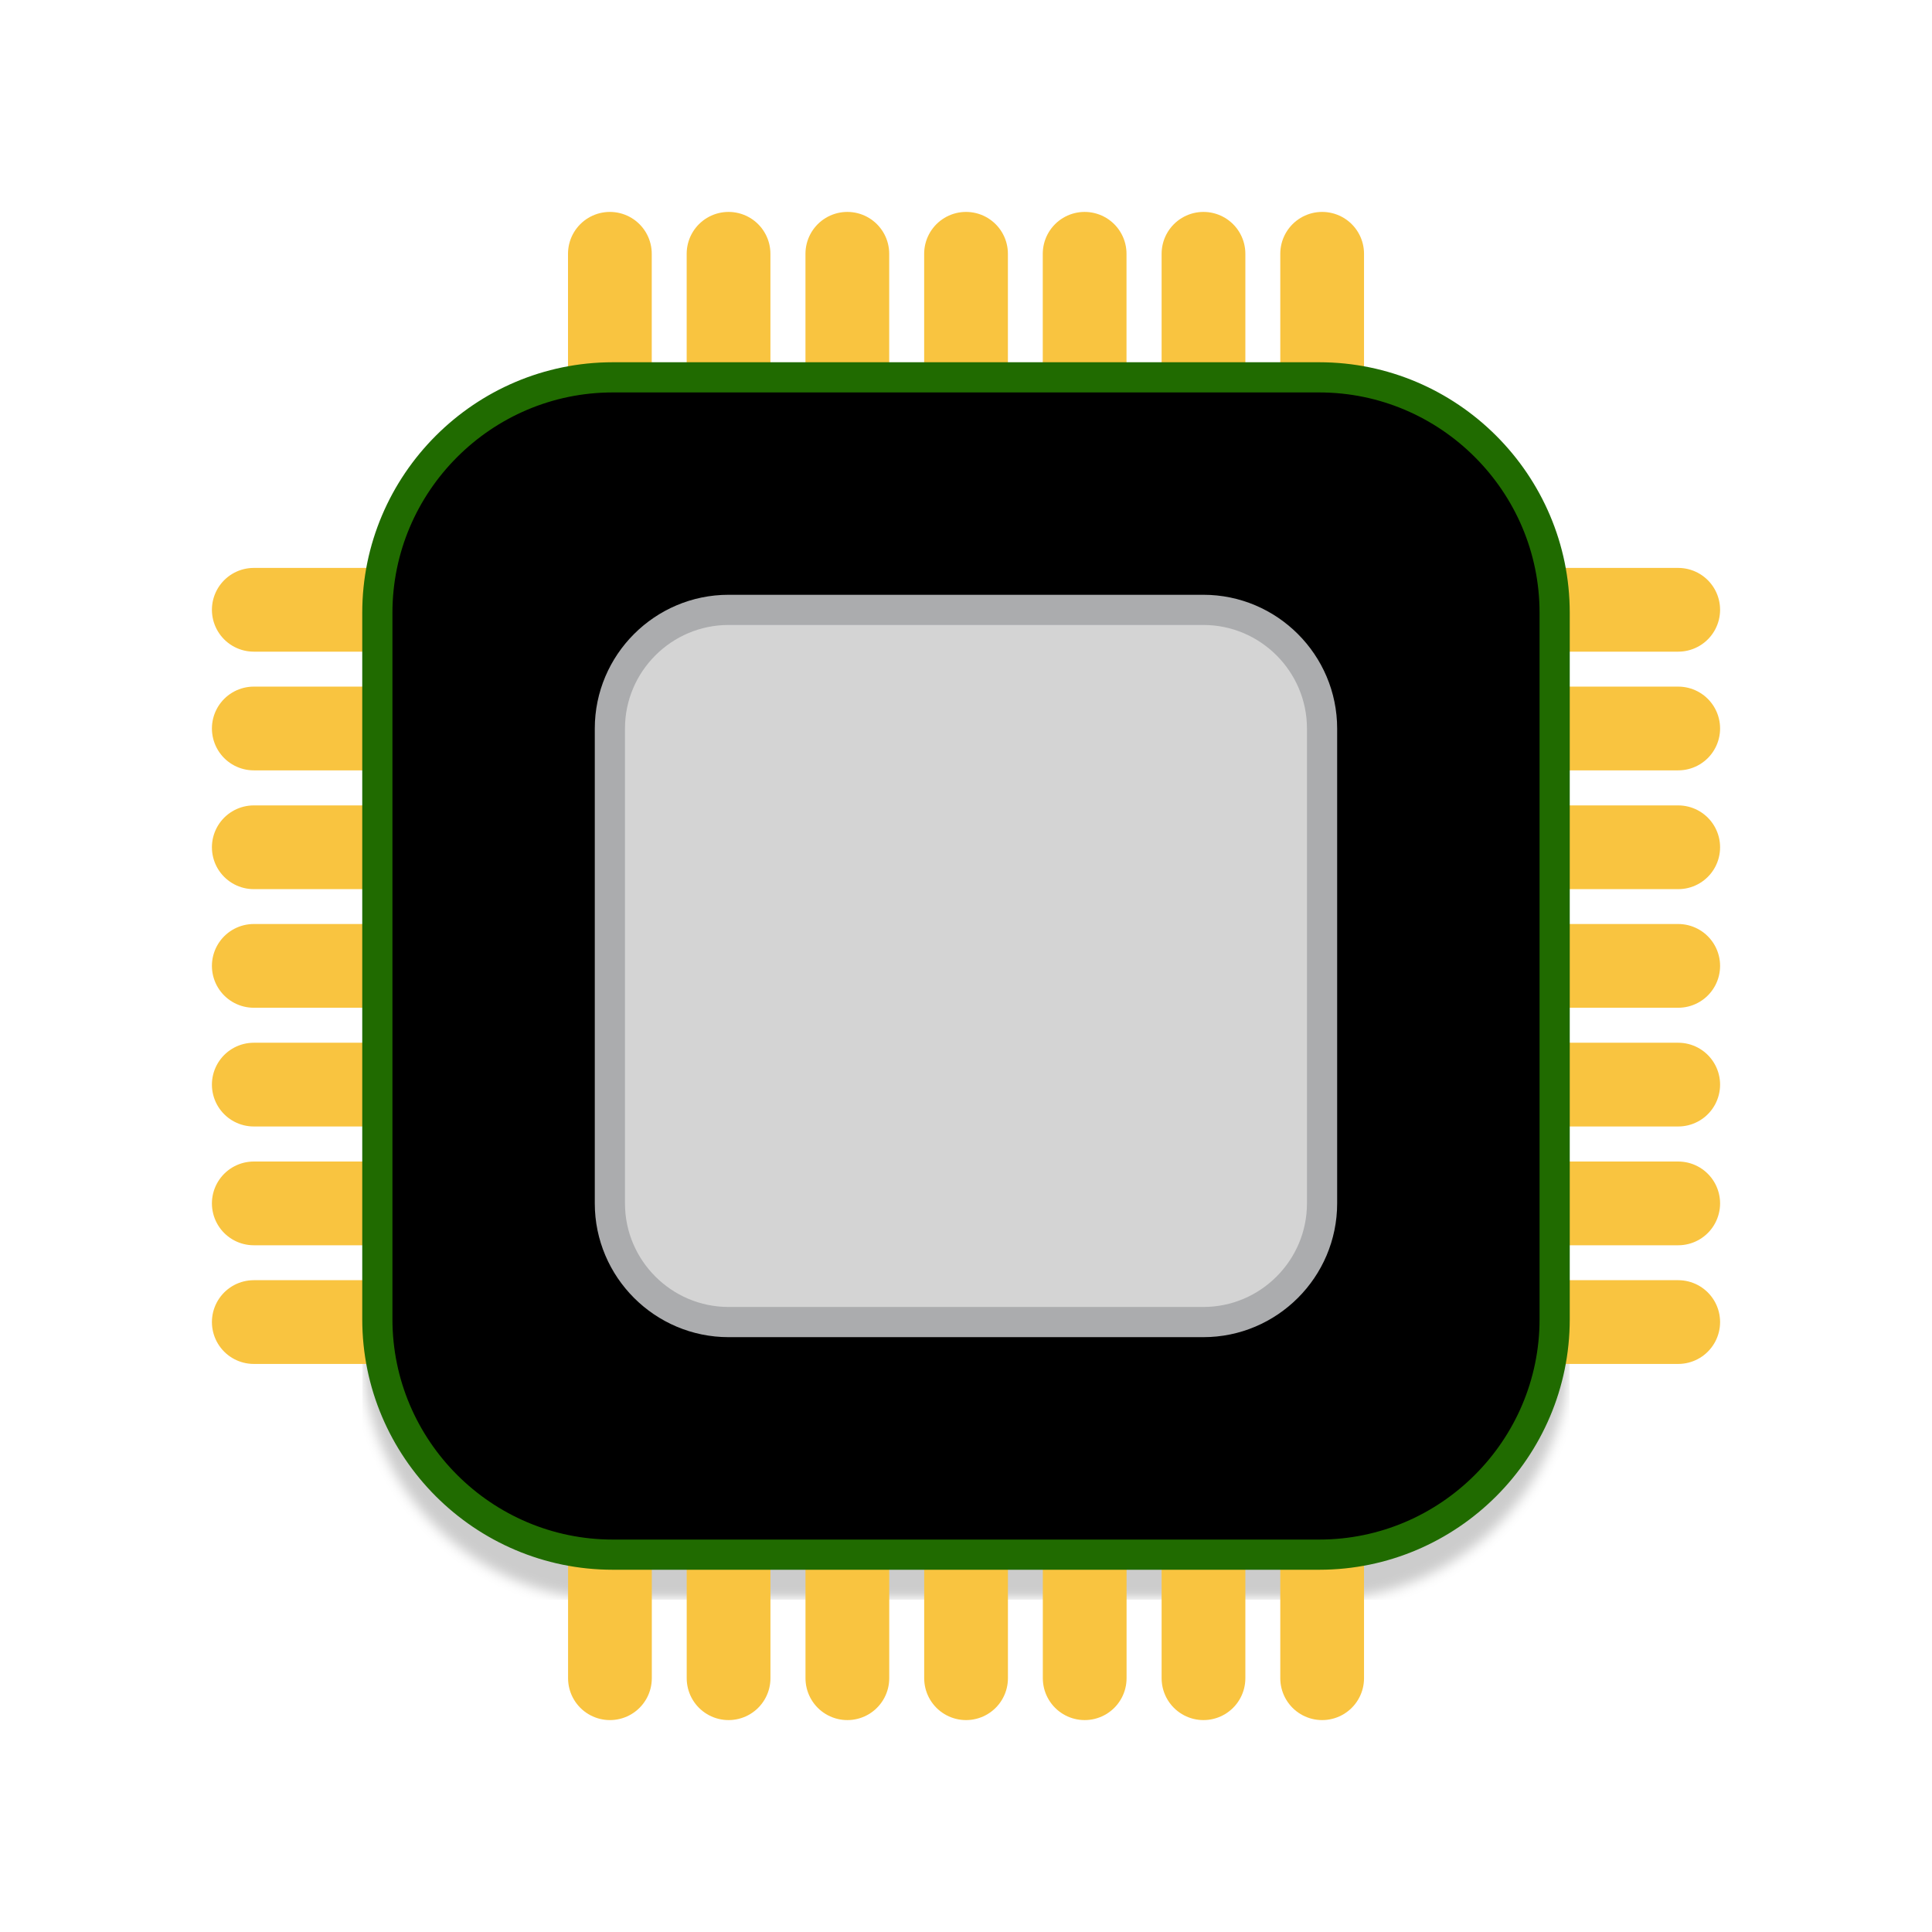
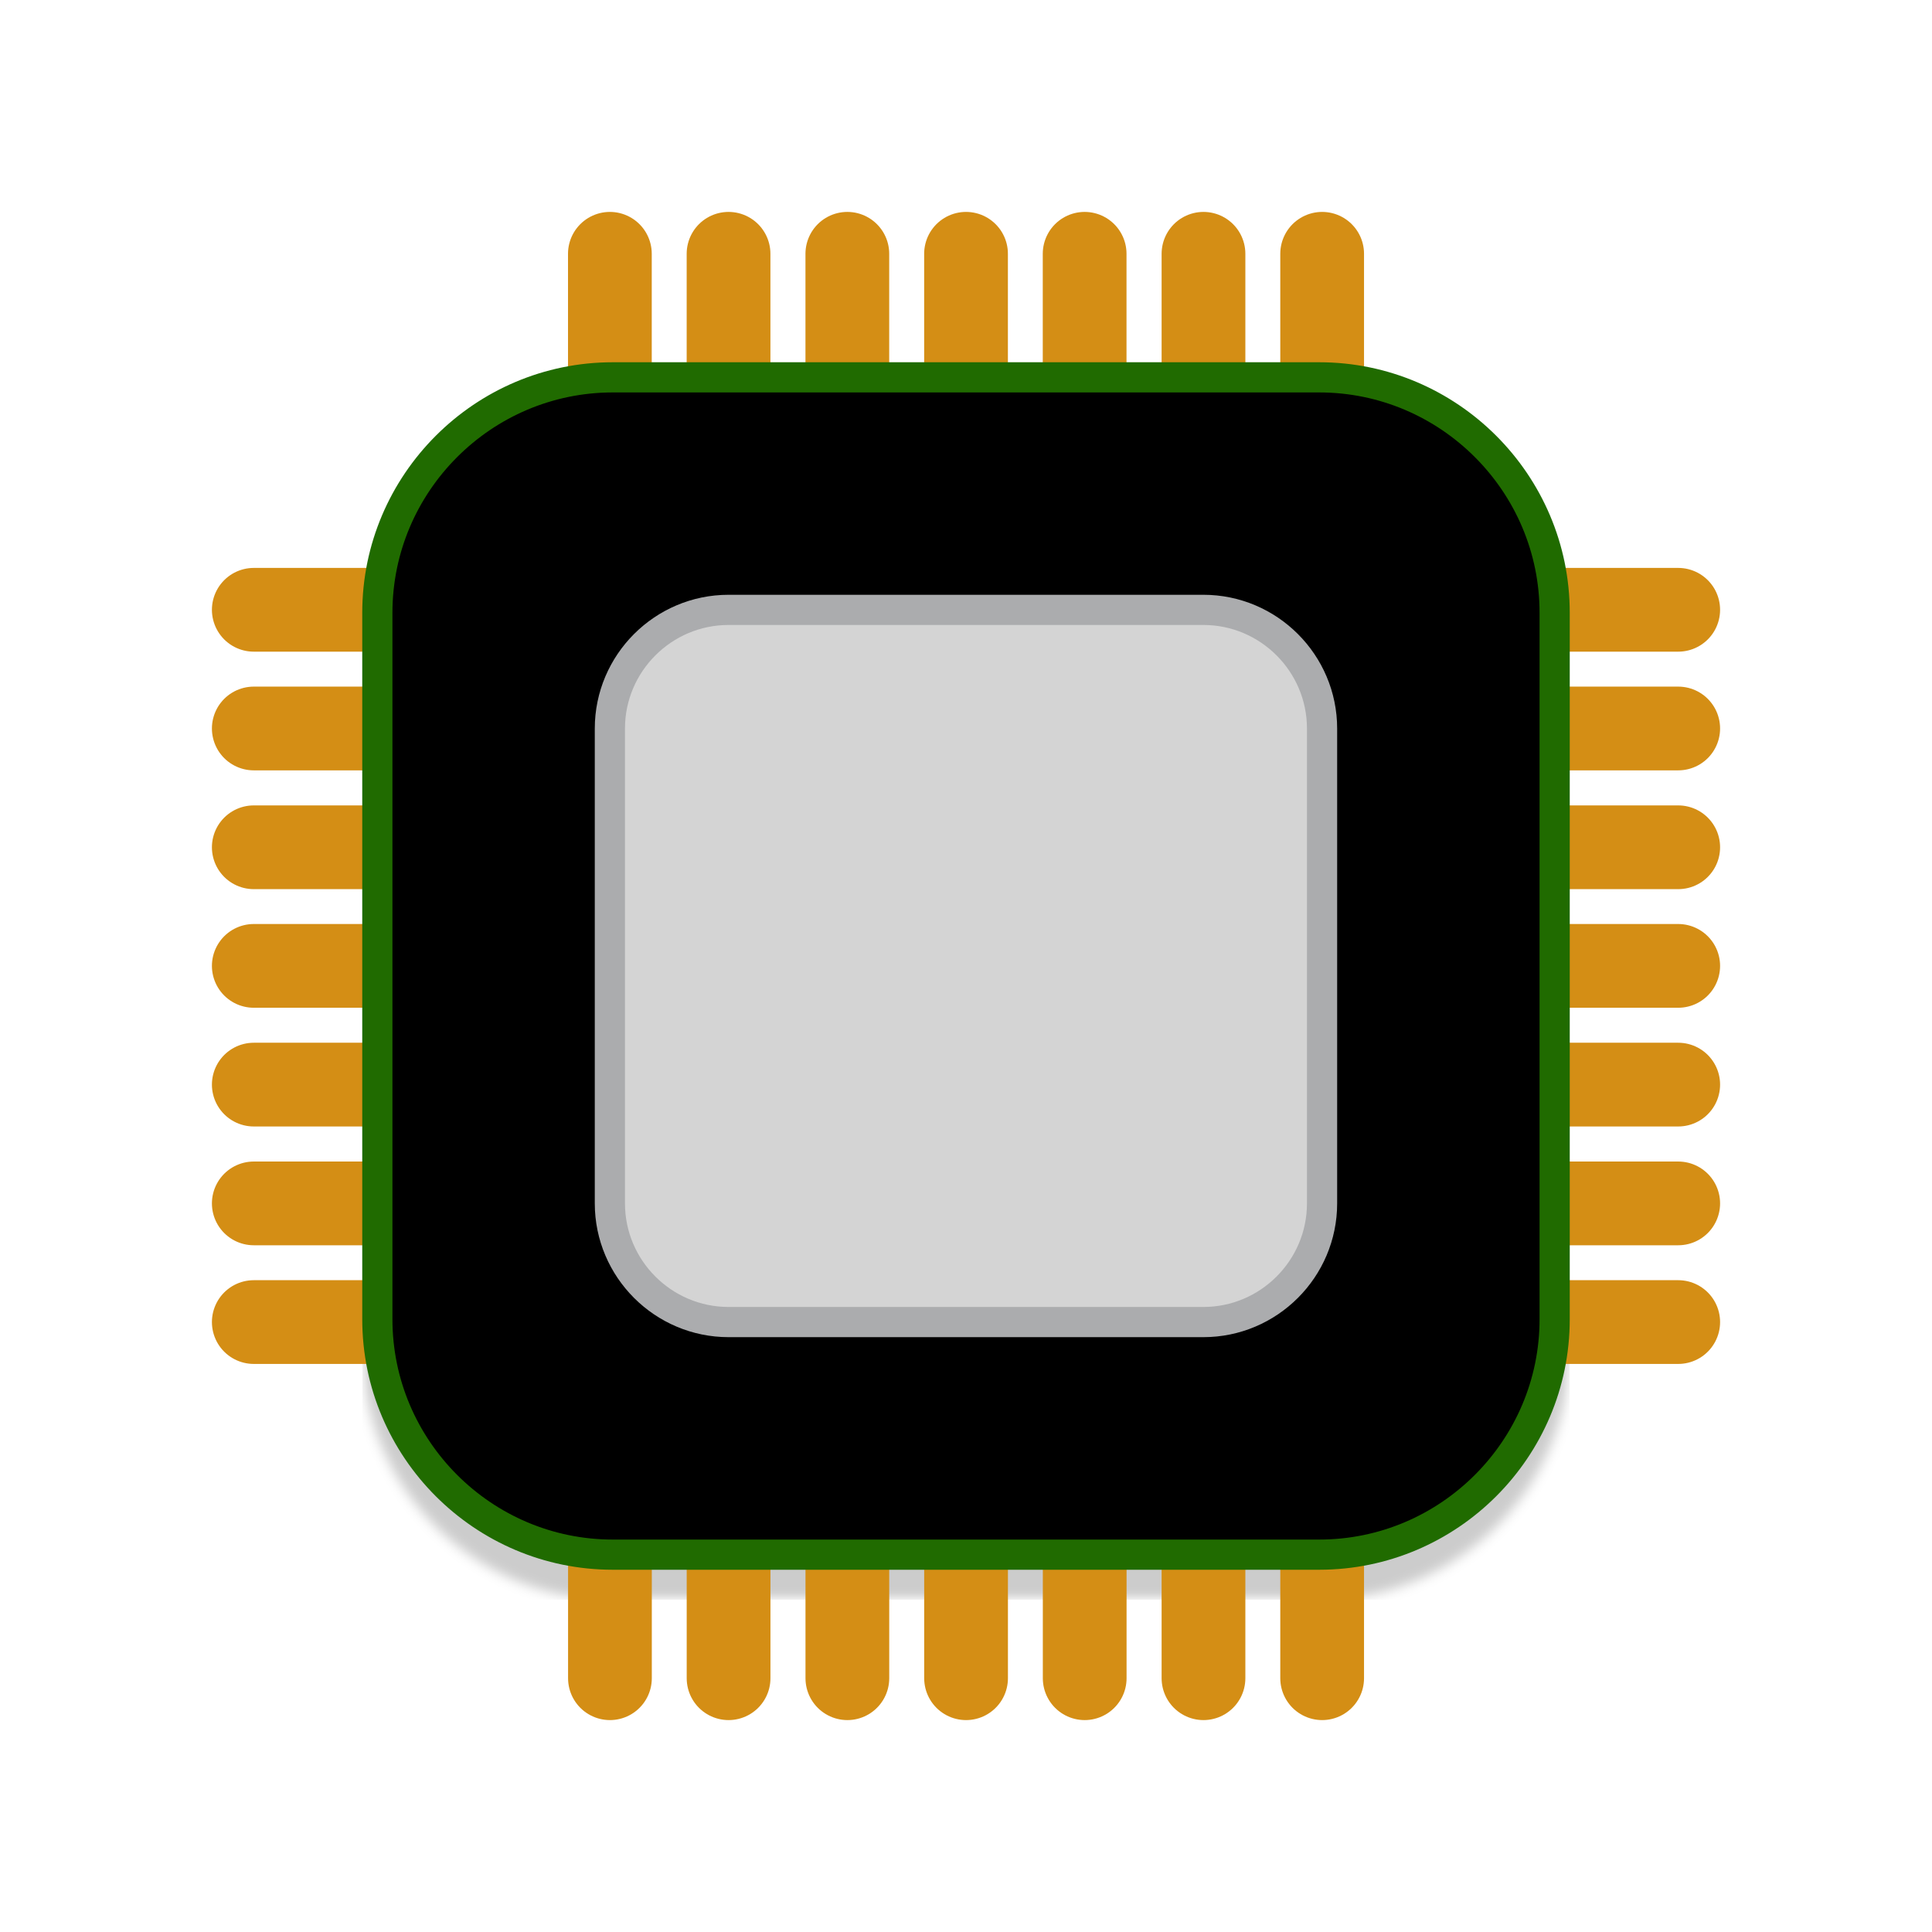
<svg xmlns="http://www.w3.org/2000/svg" id="svg7384" style="enable-background:new" height="64" width="64" version="1.1">
  <defs id="defs7386">
-     <filter id="filter7554" style="color-interpolation-filters:sRGB">
-       <feBlend id="feBlend7556" in2="BackgroundImage" mode="darken" />
-     </filter>
-     <filter style="color-interpolation-filters:sRGB" id="filter7554-9">
-       <feBlend mode="darken" in2="BackgroundImage" id="feBlend7556-1" />
-     </filter>
    <style id="style4492" type="text/css">
    .str0 {stroke:#4D4948;stroke-width:0.222}
    .str1 {stroke:#00923F;stroke-width:0.887}
    .str2 {stroke:#E77817;stroke-width:0.887;stroke-linecap:round}
    .fil2 {fill:none}
    .fil0 {fill:#4D4948}
    .fil1 {fill:#B6DDC7}
  </style>
    <filter style="color-interpolation-filters:sRGB" id="filter5108" x="-0.012" width="1.024" y="-0.012" height="1.024">
      <feGaussianBlur stdDeviation="0.195" id="feGaussianBlur5110" />
    </filter>
  </defs>
  <path style="clip-rule:evenodd;fill:#000000;fill-rule:evenodd;stroke:#000000;stroke-width:1;stroke-miterlimit:4;stroke-dasharray:none;image-rendering:optimizeQuality;shape-rendering:geometricPrecision;text-rendering:geometricPrecision;enable-background:new;filter:url(#filter5108);opacity:0.2" id="_89802448-2" d="m 20.3,13.5 h 23.4 c 4.296,0 7.8,3.504 7.8,7.8 v 23.4 c 0,4.296 -3.504,7.8 -7.8,7.8 H 20.3 c -4.296,0 -7.8,-3.504 -7.8,-7.8 V 21.3 c 0,-4.296 3.504,-7.8 7.8,-7.8 z" class="fil0 str0" />
-   <g id="g5106">
-     <line x1="12.339" y1="39.864" x2="8.407" class="fil2 str2" y2="39.864" id="_88823912" style="clip-rule:evenodd;fill:none;fill-rule:evenodd;stroke:#f9c440;stroke-width:2.774;stroke-linecap:round;image-rendering:optimizeQuality;shape-rendering:geometricPrecision;text-rendering:geometricPrecision" />
-     <line x1="12.339" y1="35.929" x2="8.407" class="fil2 str2" y2="35.929" id="_88736048" style="clip-rule:evenodd;fill:none;fill-rule:evenodd;stroke:#f9c440;stroke-width:2.774;stroke-linecap:round;image-rendering:optimizeQuality;shape-rendering:geometricPrecision;text-rendering:geometricPrecision" />
-     <line x1="12.339" y1="28.067" x2="8.407" class="fil2 str2" y2="28.067" id="_88143736" style="clip-rule:evenodd;fill:none;fill-rule:evenodd;stroke:#f9c440;stroke-width:2.774;stroke-linecap:round;image-rendering:optimizeQuality;shape-rendering:geometricPrecision;text-rendering:geometricPrecision" />
-     <line x1="12.339" y1="31.996" x2="8.407" class="fil2 str2" y2="31.996" id="_48273904" style="clip-rule:evenodd;fill:none;fill-rule:evenodd;stroke:#f9c440;stroke-width:2.774;stroke-linecap:round;image-rendering:optimizeQuality;shape-rendering:geometricPrecision;text-rendering:geometricPrecision" />
-     <line x1="12.339" y1="24.132" x2="8.407" class="fil2 str2" y2="24.132" id="_89716888" style="clip-rule:evenodd;fill:none;fill-rule:evenodd;stroke:#f9c440;stroke-width:2.774;stroke-linecap:round;image-rendering:optimizeQuality;shape-rendering:geometricPrecision;text-rendering:geometricPrecision" />
-     <line x1="12.339" y1="20.2" x2="8.407" class="fil2 str2" y2="20.2" id="_48937520" style="clip-rule:evenodd;fill:none;fill-rule:evenodd;stroke:#f9c440;stroke-width:2.774;stroke-linecap:round;image-rendering:optimizeQuality;shape-rendering:geometricPrecision;text-rendering:geometricPrecision" />
-     <line x1="12.339" y1="43.795" x2="8.407" class="fil2 str2" y2="43.795" id="_89602488" style="clip-rule:evenodd;fill:none;fill-rule:evenodd;stroke:#f9c440;stroke-width:2.774;stroke-linecap:round;image-rendering:optimizeQuality;shape-rendering:geometricPrecision;text-rendering:geometricPrecision" />
-     <line x1="55.593" y1="39.864" x2="51.659" class="fil2 str2" y2="39.864" id="_89828912" style="clip-rule:evenodd;fill:none;fill-rule:evenodd;stroke:#f9c440;stroke-width:2.774;stroke-linecap:round;image-rendering:optimizeQuality;shape-rendering:geometricPrecision;text-rendering:geometricPrecision" />
-     <line x1="55.593" y1="35.929" x2="51.659" class="fil2 str2" y2="35.929" id="_89543800" style="clip-rule:evenodd;fill:none;fill-rule:evenodd;stroke:#f9c440;stroke-width:2.774;stroke-linecap:round;image-rendering:optimizeQuality;shape-rendering:geometricPrecision;text-rendering:geometricPrecision" />
-     <line x1="55.593" y1="28.067" x2="51.659" class="fil2 str2" y2="28.067" id="_89561224" style="clip-rule:evenodd;fill:none;fill-rule:evenodd;stroke:#f9c440;stroke-width:2.774;stroke-linecap:round;image-rendering:optimizeQuality;shape-rendering:geometricPrecision;text-rendering:geometricPrecision" />
-     <line x1="55.593" y1="31.996" x2="51.659" class="fil2 str2" y2="31.996" id="_89921928" style="clip-rule:evenodd;fill:none;fill-rule:evenodd;stroke:#f9c440;stroke-width:2.774;stroke-linecap:round;image-rendering:optimizeQuality;shape-rendering:geometricPrecision;text-rendering:geometricPrecision" />
-     <line x1="55.593" y1="24.132" x2="51.659" class="fil2 str2" y2="24.132" id="_88834840" style="clip-rule:evenodd;fill:none;fill-rule:evenodd;stroke:#f9c440;stroke-width:2.774;stroke-linecap:round;image-rendering:optimizeQuality;shape-rendering:geometricPrecision;text-rendering:geometricPrecision" />
-     <line x1="55.593" y1="20.2" x2="51.659" class="fil2 str2" y2="20.2" id="_89246736" style="clip-rule:evenodd;fill:none;fill-rule:evenodd;stroke:#f9c440;stroke-width:2.774;stroke-linecap:round;image-rendering:optimizeQuality;shape-rendering:geometricPrecision;text-rendering:geometricPrecision" />
-     <line x1="55.593" y1="43.795" x2="51.659" class="fil2 str2" y2="43.795" id="_88756544" style="clip-rule:evenodd;fill:none;fill-rule:evenodd;stroke:#f9c440;stroke-width:2.774;stroke-linecap:round;image-rendering:optimizeQuality;shape-rendering:geometricPrecision;text-rendering:geometricPrecision" />
-     <line x1="24.135" y1="55.593" x2="24.135" class="fil2 str2" y2="51.659" id="_89076960" style="clip-rule:evenodd;fill:none;fill-rule:evenodd;stroke:#f9c440;stroke-width:2.774;stroke-linecap:round;image-rendering:optimizeQuality;shape-rendering:geometricPrecision;text-rendering:geometricPrecision" />
-     <line x1="28.07" y1="55.593" x2="28.07" class="fil2 str2" y2="51.659" id="_48963016" style="clip-rule:evenodd;fill:none;fill-rule:evenodd;stroke:#f9c440;stroke-width:2.774;stroke-linecap:round;image-rendering:optimizeQuality;shape-rendering:geometricPrecision;text-rendering:geometricPrecision" />
-     <line x1="35.932" y1="55.593" x2="35.932" class="fil2 str2" y2="51.659" id="_48844704" style="clip-rule:evenodd;fill:none;fill-rule:evenodd;stroke:#f9c440;stroke-width:2.774;stroke-linecap:round;image-rendering:optimizeQuality;shape-rendering:geometricPrecision;text-rendering:geometricPrecision" />
-     <line x1="32.002" y1="55.593" x2="32.002" class="fil2 str2" y2="51.659" id="_88113480" style="clip-rule:evenodd;fill:none;fill-rule:evenodd;stroke:#f9c440;stroke-width:2.774;stroke-linecap:round;image-rendering:optimizeQuality;shape-rendering:geometricPrecision;text-rendering:geometricPrecision" />
-     <line x1="39.867" y1="55.593" x2="39.867" class="fil2 str2" y2="51.659" id="_89775784" style="clip-rule:evenodd;fill:none;fill-rule:evenodd;stroke:#f9c440;stroke-width:2.774;stroke-linecap:round;image-rendering:optimizeQuality;shape-rendering:geometricPrecision;text-rendering:geometricPrecision" />
-     <line x1="43.798" y1="55.593" x2="43.798" class="fil2 str2" y2="51.659" id="_90153440" style="clip-rule:evenodd;fill:none;fill-rule:evenodd;stroke:#f9c440;stroke-width:2.774;stroke-linecap:round;image-rendering:optimizeQuality;shape-rendering:geometricPrecision;text-rendering:geometricPrecision" />
-     <line x1="20.205" y1="55.593" x2="20.205" class="fil2 str2" y2="51.659" id="_89263648" style="clip-rule:evenodd;fill:none;fill-rule:evenodd;stroke:#f9c440;stroke-width:2.774;stroke-linecap:round;image-rendering:optimizeQuality;shape-rendering:geometricPrecision;text-rendering:geometricPrecision" />
-     <line x1="24.134" y1="12.339" x2="24.134" class="fil2 str2" y2="8.407" id="_87389504" style="clip-rule:evenodd;fill:none;fill-rule:evenodd;stroke:#f9c440;stroke-width:2.774;stroke-linecap:round;image-rendering:optimizeQuality;shape-rendering:geometricPrecision;text-rendering:geometricPrecision" />
-     <line x1="28.069" y1="12.339" x2="28.069" class="fil2 str2" y2="8.407" id="_89109736" style="clip-rule:evenodd;fill:none;fill-rule:evenodd;stroke:#f9c440;stroke-width:2.774;stroke-linecap:round;image-rendering:optimizeQuality;shape-rendering:geometricPrecision;text-rendering:geometricPrecision" />
-     <line x1="35.93" y1="12.339" x2="35.93" class="fil2 str2" y2="8.407" id="_89134072" style="clip-rule:evenodd;fill:none;fill-rule:evenodd;stroke:#f9c440;stroke-width:2.774;stroke-linecap:round;image-rendering:optimizeQuality;shape-rendering:geometricPrecision;text-rendering:geometricPrecision" />
-     <line x1="32.001" y1="12.339" x2="32.001" class="fil2 str2" y2="8.407" id="_87133032" style="clip-rule:evenodd;fill:none;fill-rule:evenodd;stroke:#f9c440;stroke-width:2.774;stroke-linecap:round;image-rendering:optimizeQuality;shape-rendering:geometricPrecision;text-rendering:geometricPrecision" />
-     <line x1="39.867" y1="12.339" x2="39.867" class="fil2 str2" y2="8.407" id="_46320336" style="clip-rule:evenodd;fill:none;fill-rule:evenodd;stroke:#f9c440;stroke-width:2.774;stroke-linecap:round;image-rendering:optimizeQuality;shape-rendering:geometricPrecision;text-rendering:geometricPrecision" />
-     <line x1="43.798" y1="12.339" x2="43.798" class="fil2 str2" y2="8.407" id="_49016112" style="clip-rule:evenodd;fill:none;fill-rule:evenodd;stroke:#f9c440;stroke-width:2.774;stroke-linecap:round;image-rendering:optimizeQuality;shape-rendering:geometricPrecision;text-rendering:geometricPrecision" />
-     <line x1="20.203" y1="12.339" x2="20.203" class="fil2 str2" y2="8.407" id="_89046112" style="clip-rule:evenodd;fill:none;fill-rule:evenodd;stroke:#f9c440;stroke-width:2.774;stroke-linecap:round;image-rendering:optimizeQuality;shape-rendering:geometricPrecision;text-rendering:geometricPrecision" />
-     <path class="fil0 str0" d="m 20.3,12.5 h 23.4 c 4.296,0 7.8,3.504 7.8,7.8 v 23.4 c 0,4.296 -3.504,7.8 -7.8,7.8 H 20.3 c -4.296,0 -7.8,-3.504 -7.8,-7.8 V 20.3 c 0,-4.296 3.504,-7.8 7.8,-7.8 z" id="_89802448" style="clip-rule:evenodd;fill:#000000;fill-rule:evenodd;stroke:#206b00;stroke-width:1;stroke-miterlimit:4;stroke-dasharray:none;image-rendering:optimizeQuality;shape-rendering:geometricPrecision;text-rendering:geometricPrecision" />
-     <path class="fil1 str1" d="m 24.135,20.203 h 15.728 c 2.166,0 3.932,1.766 3.932,3.932 v 15.728 c 0,2.166 -1.766,3.932 -3.932,3.932 H 24.135 c -2.166,0 -3.932,-1.766 -3.932,-3.932 V 24.135 c 0,-2.166 1.766,-3.932 3.932,-3.932 z" id="_90022912" style="clip-rule:evenodd;fill:#d4d4d4;fill-rule:evenodd;stroke:#abacae;stroke-width:1;stroke-miterlimit:4;stroke-dasharray:none;image-rendering:optimizeQuality;shape-rendering:geometricPrecision;text-rendering:geometricPrecision" />
-   </g>
+   <line style="clip-rule:evenodd;fill:none;fill-rule:evenodd;stroke:#d48e15;stroke-width:2.774;stroke-linecap:round;image-rendering:optimizeQuality;shape-rendering:geometricPrecision;text-rendering:geometricPrecision" id="_88823912" y2="39.864" class="fil2 str2" x2="8.407" y1="39.864" x1="12.339" />
+   <line style="clip-rule:evenodd;fill:none;fill-rule:evenodd;stroke:#d48e15;stroke-width:2.774;stroke-linecap:round;image-rendering:optimizeQuality;shape-rendering:geometricPrecision;text-rendering:geometricPrecision" id="_88736048" y2="35.929" class="fil2 str2" x2="8.407" y1="35.929" x1="12.339" />
+   <line style="clip-rule:evenodd;fill:none;fill-rule:evenodd;stroke:#d48e15;stroke-width:2.774;stroke-linecap:round;image-rendering:optimizeQuality;shape-rendering:geometricPrecision;text-rendering:geometricPrecision" id="_88143736" y2="28.067" class="fil2 str2" x2="8.407" y1="28.067" x1="12.339" />
+   <line style="clip-rule:evenodd;fill:none;fill-rule:evenodd;stroke:#d48e15;stroke-width:2.774;stroke-linecap:round;image-rendering:optimizeQuality;shape-rendering:geometricPrecision;text-rendering:geometricPrecision" id="_48273904" y2="31.996" class="fil2 str2" x2="8.407" y1="31.996" x1="12.339" />
+   <line style="clip-rule:evenodd;fill:none;fill-rule:evenodd;stroke:#d48e15;stroke-width:2.774;stroke-linecap:round;image-rendering:optimizeQuality;shape-rendering:geometricPrecision;text-rendering:geometricPrecision" id="_89716888" y2="24.132" class="fil2 str2" x2="8.407" y1="24.132" x1="12.339" />
+   <line style="clip-rule:evenodd;fill:none;fill-rule:evenodd;stroke:#d48e15;stroke-width:2.774;stroke-linecap:round;image-rendering:optimizeQuality;shape-rendering:geometricPrecision;text-rendering:geometricPrecision" id="_48937520" y2="20.2" class="fil2 str2" x2="8.407" y1="20.2" x1="12.339" />
+   <line style="clip-rule:evenodd;fill:none;fill-rule:evenodd;stroke:#d48e15;stroke-width:2.774;stroke-linecap:round;image-rendering:optimizeQuality;shape-rendering:geometricPrecision;text-rendering:geometricPrecision" id="_89602488" y2="43.795" class="fil2 str2" x2="8.407" y1="43.795" x1="12.339" />
+   <line style="clip-rule:evenodd;fill:none;fill-rule:evenodd;stroke:#d48e15;stroke-width:2.774;stroke-linecap:round;image-rendering:optimizeQuality;shape-rendering:geometricPrecision;text-rendering:geometricPrecision" id="_89828912" y2="39.864" class="fil2 str2" x2="51.659" y1="39.864" x1="55.593" />
+   <line style="clip-rule:evenodd;fill:none;fill-rule:evenodd;stroke:#d48e15;stroke-width:2.774;stroke-linecap:round;image-rendering:optimizeQuality;shape-rendering:geometricPrecision;text-rendering:geometricPrecision" id="_89543800" y2="35.929" class="fil2 str2" x2="51.659" y1="35.929" x1="55.593" />
+   <line style="clip-rule:evenodd;fill:none;fill-rule:evenodd;stroke:#d48e15;stroke-width:2.774;stroke-linecap:round;image-rendering:optimizeQuality;shape-rendering:geometricPrecision;text-rendering:geometricPrecision" id="_89561224" y2="28.067" class="fil2 str2" x2="51.659" y1="28.067" x1="55.593" />
+   <line style="clip-rule:evenodd;fill:none;fill-rule:evenodd;stroke:#d48e15;stroke-width:2.774;stroke-linecap:round;image-rendering:optimizeQuality;shape-rendering:geometricPrecision;text-rendering:geometricPrecision" id="_89921928" y2="31.996" class="fil2 str2" x2="51.659" y1="31.996" x1="55.593" />
+   <line style="clip-rule:evenodd;fill:none;fill-rule:evenodd;stroke:#d48e15;stroke-width:2.774;stroke-linecap:round;image-rendering:optimizeQuality;shape-rendering:geometricPrecision;text-rendering:geometricPrecision" id="_88834840" y2="24.132" class="fil2 str2" x2="51.659" y1="24.132" x1="55.593" />
+   <line style="clip-rule:evenodd;fill:none;fill-rule:evenodd;stroke:#d48e15;stroke-width:2.774;stroke-linecap:round;image-rendering:optimizeQuality;shape-rendering:geometricPrecision;text-rendering:geometricPrecision" id="_89246736" y2="20.2" class="fil2 str2" x2="51.659" y1="20.2" x1="55.593" />
+   <line style="clip-rule:evenodd;fill:none;fill-rule:evenodd;stroke:#d48e15;stroke-width:2.774;stroke-linecap:round;image-rendering:optimizeQuality;shape-rendering:geometricPrecision;text-rendering:geometricPrecision" id="_88756544" y2="43.795" class="fil2 str2" x2="51.659" y1="43.795" x1="55.593" />
+   <line style="clip-rule:evenodd;fill:none;fill-rule:evenodd;stroke:#d48e15;stroke-width:2.774;stroke-linecap:round;image-rendering:optimizeQuality;shape-rendering:geometricPrecision;text-rendering:geometricPrecision" id="_89076960" y2="51.659" class="fil2 str2" x2="24.135" y1="55.593" x1="24.135" />
+   <line style="clip-rule:evenodd;fill:none;fill-rule:evenodd;stroke:#d48e15;stroke-width:2.774;stroke-linecap:round;image-rendering:optimizeQuality;shape-rendering:geometricPrecision;text-rendering:geometricPrecision" id="_48963016" y2="51.659" class="fil2 str2" x2="28.07" y1="55.593" x1="28.07" />
+   <line style="clip-rule:evenodd;fill:none;fill-rule:evenodd;stroke:#d48e15;stroke-width:2.774;stroke-linecap:round;image-rendering:optimizeQuality;shape-rendering:geometricPrecision;text-rendering:geometricPrecision" id="_48844704" y2="51.659" class="fil2 str2" x2="35.932" y1="55.593" x1="35.932" />
+   <line style="clip-rule:evenodd;fill:none;fill-rule:evenodd;stroke:#d48e15;stroke-width:2.774;stroke-linecap:round;image-rendering:optimizeQuality;shape-rendering:geometricPrecision;text-rendering:geometricPrecision" id="_88113480" y2="51.659" class="fil2 str2" x2="32.002" y1="55.593" x1="32.002" />
+   <line style="clip-rule:evenodd;fill:none;fill-rule:evenodd;stroke:#d48e15;stroke-width:2.774;stroke-linecap:round;image-rendering:optimizeQuality;shape-rendering:geometricPrecision;text-rendering:geometricPrecision" id="_89775784" y2="51.659" class="fil2 str2" x2="39.867" y1="55.593" x1="39.867" />
+   <line style="clip-rule:evenodd;fill:none;fill-rule:evenodd;stroke:#d48e15;stroke-width:2.774;stroke-linecap:round;image-rendering:optimizeQuality;shape-rendering:geometricPrecision;text-rendering:geometricPrecision" id="_90153440" y2="51.659" class="fil2 str2" x2="43.798" y1="55.593" x1="43.798" />
+   <line style="clip-rule:evenodd;fill:none;fill-rule:evenodd;stroke:#d48e15;stroke-width:2.774;stroke-linecap:round;image-rendering:optimizeQuality;shape-rendering:geometricPrecision;text-rendering:geometricPrecision" id="_89263648" y2="51.659" class="fil2 str2" x2="20.205" y1="55.593" x1="20.205" />
+   <line style="clip-rule:evenodd;fill:none;fill-rule:evenodd;stroke:#d48e15;stroke-width:2.774;stroke-linecap:round;image-rendering:optimizeQuality;shape-rendering:geometricPrecision;text-rendering:geometricPrecision" id="_87389504" y2="8.407" class="fil2 str2" x2="24.134" y1="12.339" x1="24.134" />
+   <line style="clip-rule:evenodd;fill:none;fill-rule:evenodd;stroke:#d48e15;stroke-width:2.774;stroke-linecap:round;image-rendering:optimizeQuality;shape-rendering:geometricPrecision;text-rendering:geometricPrecision" id="_89109736" y2="8.407" class="fil2 str2" x2="28.069" y1="12.339" x1="28.069" />
+   <line style="clip-rule:evenodd;fill:none;fill-rule:evenodd;stroke:#d48e15;stroke-width:2.774;stroke-linecap:round;image-rendering:optimizeQuality;shape-rendering:geometricPrecision;text-rendering:geometricPrecision" id="_89134072" y2="8.407" class="fil2 str2" x2="35.93" y1="12.339" x1="35.93" />
+   <line style="clip-rule:evenodd;fill:none;fill-rule:evenodd;stroke:#d48e15;stroke-width:2.774;stroke-linecap:round;image-rendering:optimizeQuality;shape-rendering:geometricPrecision;text-rendering:geometricPrecision" id="_87133032" y2="8.407" class="fil2 str2" x2="32.001" y1="12.339" x1="32.001" />
+   <line style="clip-rule:evenodd;fill:none;fill-rule:evenodd;stroke:#d48e15;stroke-width:2.774;stroke-linecap:round;image-rendering:optimizeQuality;shape-rendering:geometricPrecision;text-rendering:geometricPrecision" id="_46320336" y2="8.407" class="fil2 str2" x2="39.867" y1="12.339" x1="39.867" />
+   <line style="clip-rule:evenodd;fill:none;fill-rule:evenodd;stroke:#d48e15;stroke-width:2.774;stroke-linecap:round;image-rendering:optimizeQuality;shape-rendering:geometricPrecision;text-rendering:geometricPrecision" id="_49016112" y2="8.407" class="fil2 str2" x2="43.798" y1="12.339" x1="43.798" />
+   <line style="clip-rule:evenodd;fill:none;fill-rule:evenodd;stroke:#d48e15;stroke-width:2.774;stroke-linecap:round;image-rendering:optimizeQuality;shape-rendering:geometricPrecision;text-rendering:geometricPrecision" id="_89046112" y2="8.407" class="fil2 str2" x2="20.203" y1="12.339" x1="20.203" />
+   <path style="clip-rule:evenodd;fill:#000000;fill-rule:evenodd;stroke:#206b00;stroke-width:1;stroke-miterlimit:4;stroke-dasharray:none;image-rendering:optimizeQuality;shape-rendering:geometricPrecision;text-rendering:geometricPrecision" id="_89802448" d="m 20.3,12.5 h 23.4 c 4.296,0 7.8,3.504 7.8,7.8 v 23.4 c 0,4.296 -3.504,7.8 -7.8,7.8 H 20.3 c -4.296,0 -7.8,-3.504 -7.8,-7.8 V 20.3 c 0,-4.296 3.504,-7.8 7.8,-7.8 z" class="fil0 str0" />
+   <path style="clip-rule:evenodd;fill:#d4d4d4;fill-rule:evenodd;stroke:#abacae;stroke-width:1;stroke-miterlimit:4;stroke-dasharray:none;image-rendering:optimizeQuality;shape-rendering:geometricPrecision;text-rendering:geometricPrecision" id="_90022912" d="m 24.135,20.203 h 15.728 c 2.166,0 3.932,1.766 3.932,3.932 v 15.728 c 0,2.166 -1.766,3.932 -3.932,3.932 H 24.135 c -2.166,0 -3.932,-1.766 -3.932,-3.932 V 24.135 c 0,-2.166 1.766,-3.932 3.932,-3.932 z" class="fil1 str1" />
</svg>
